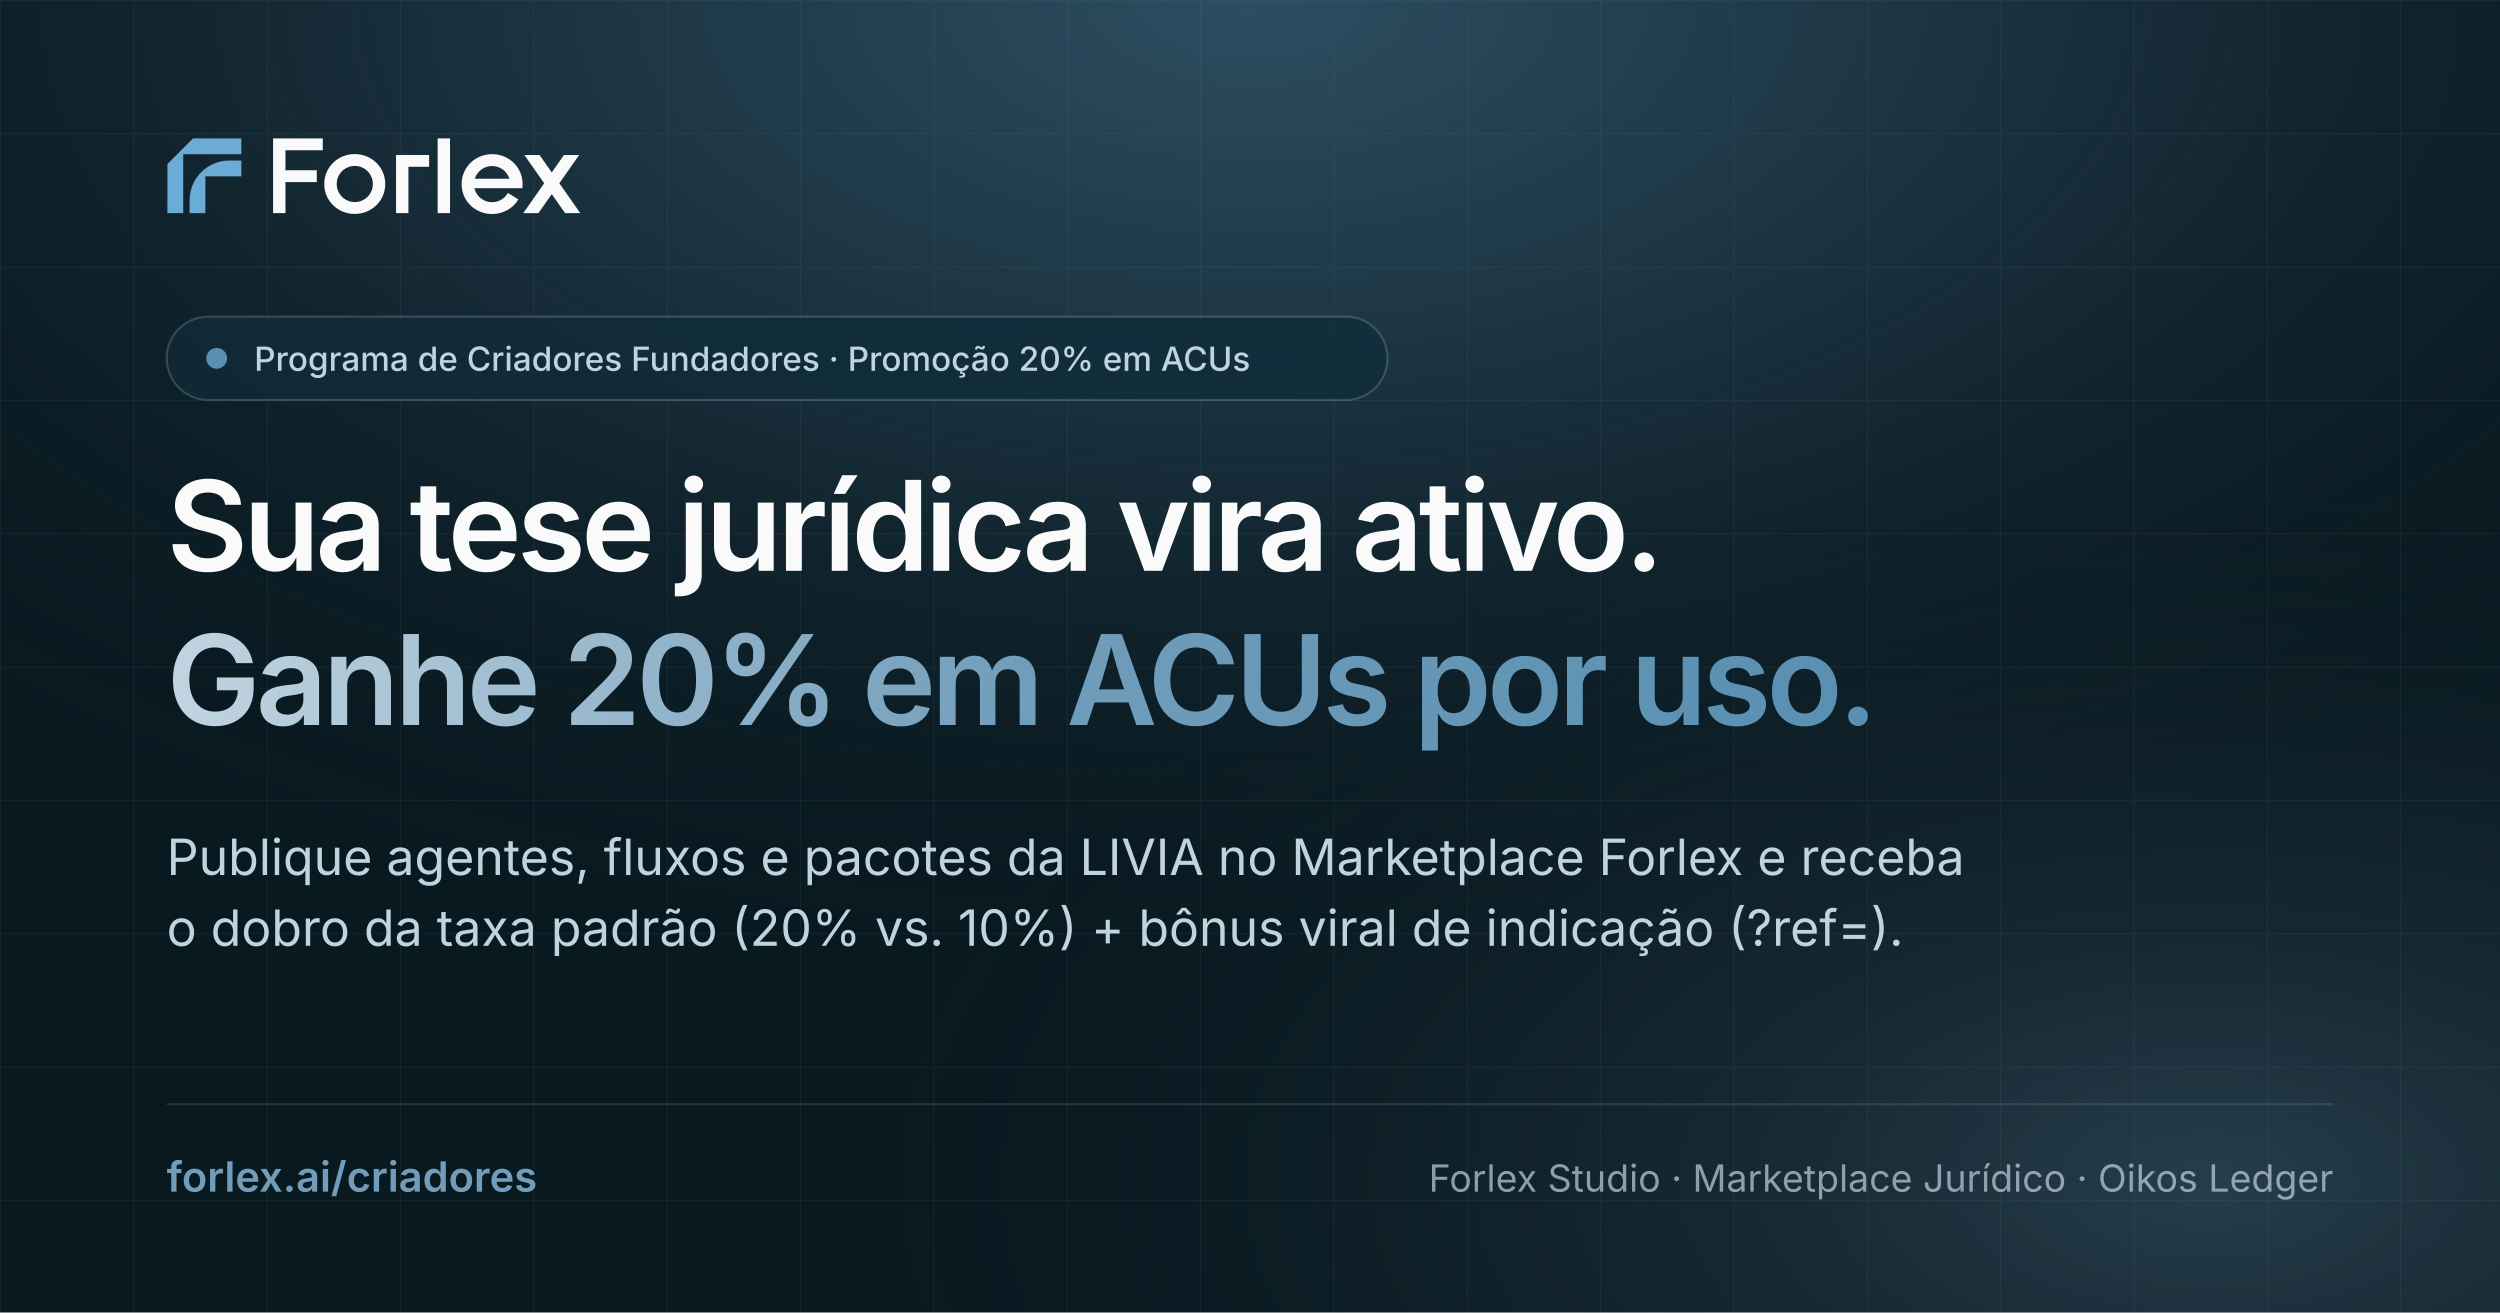
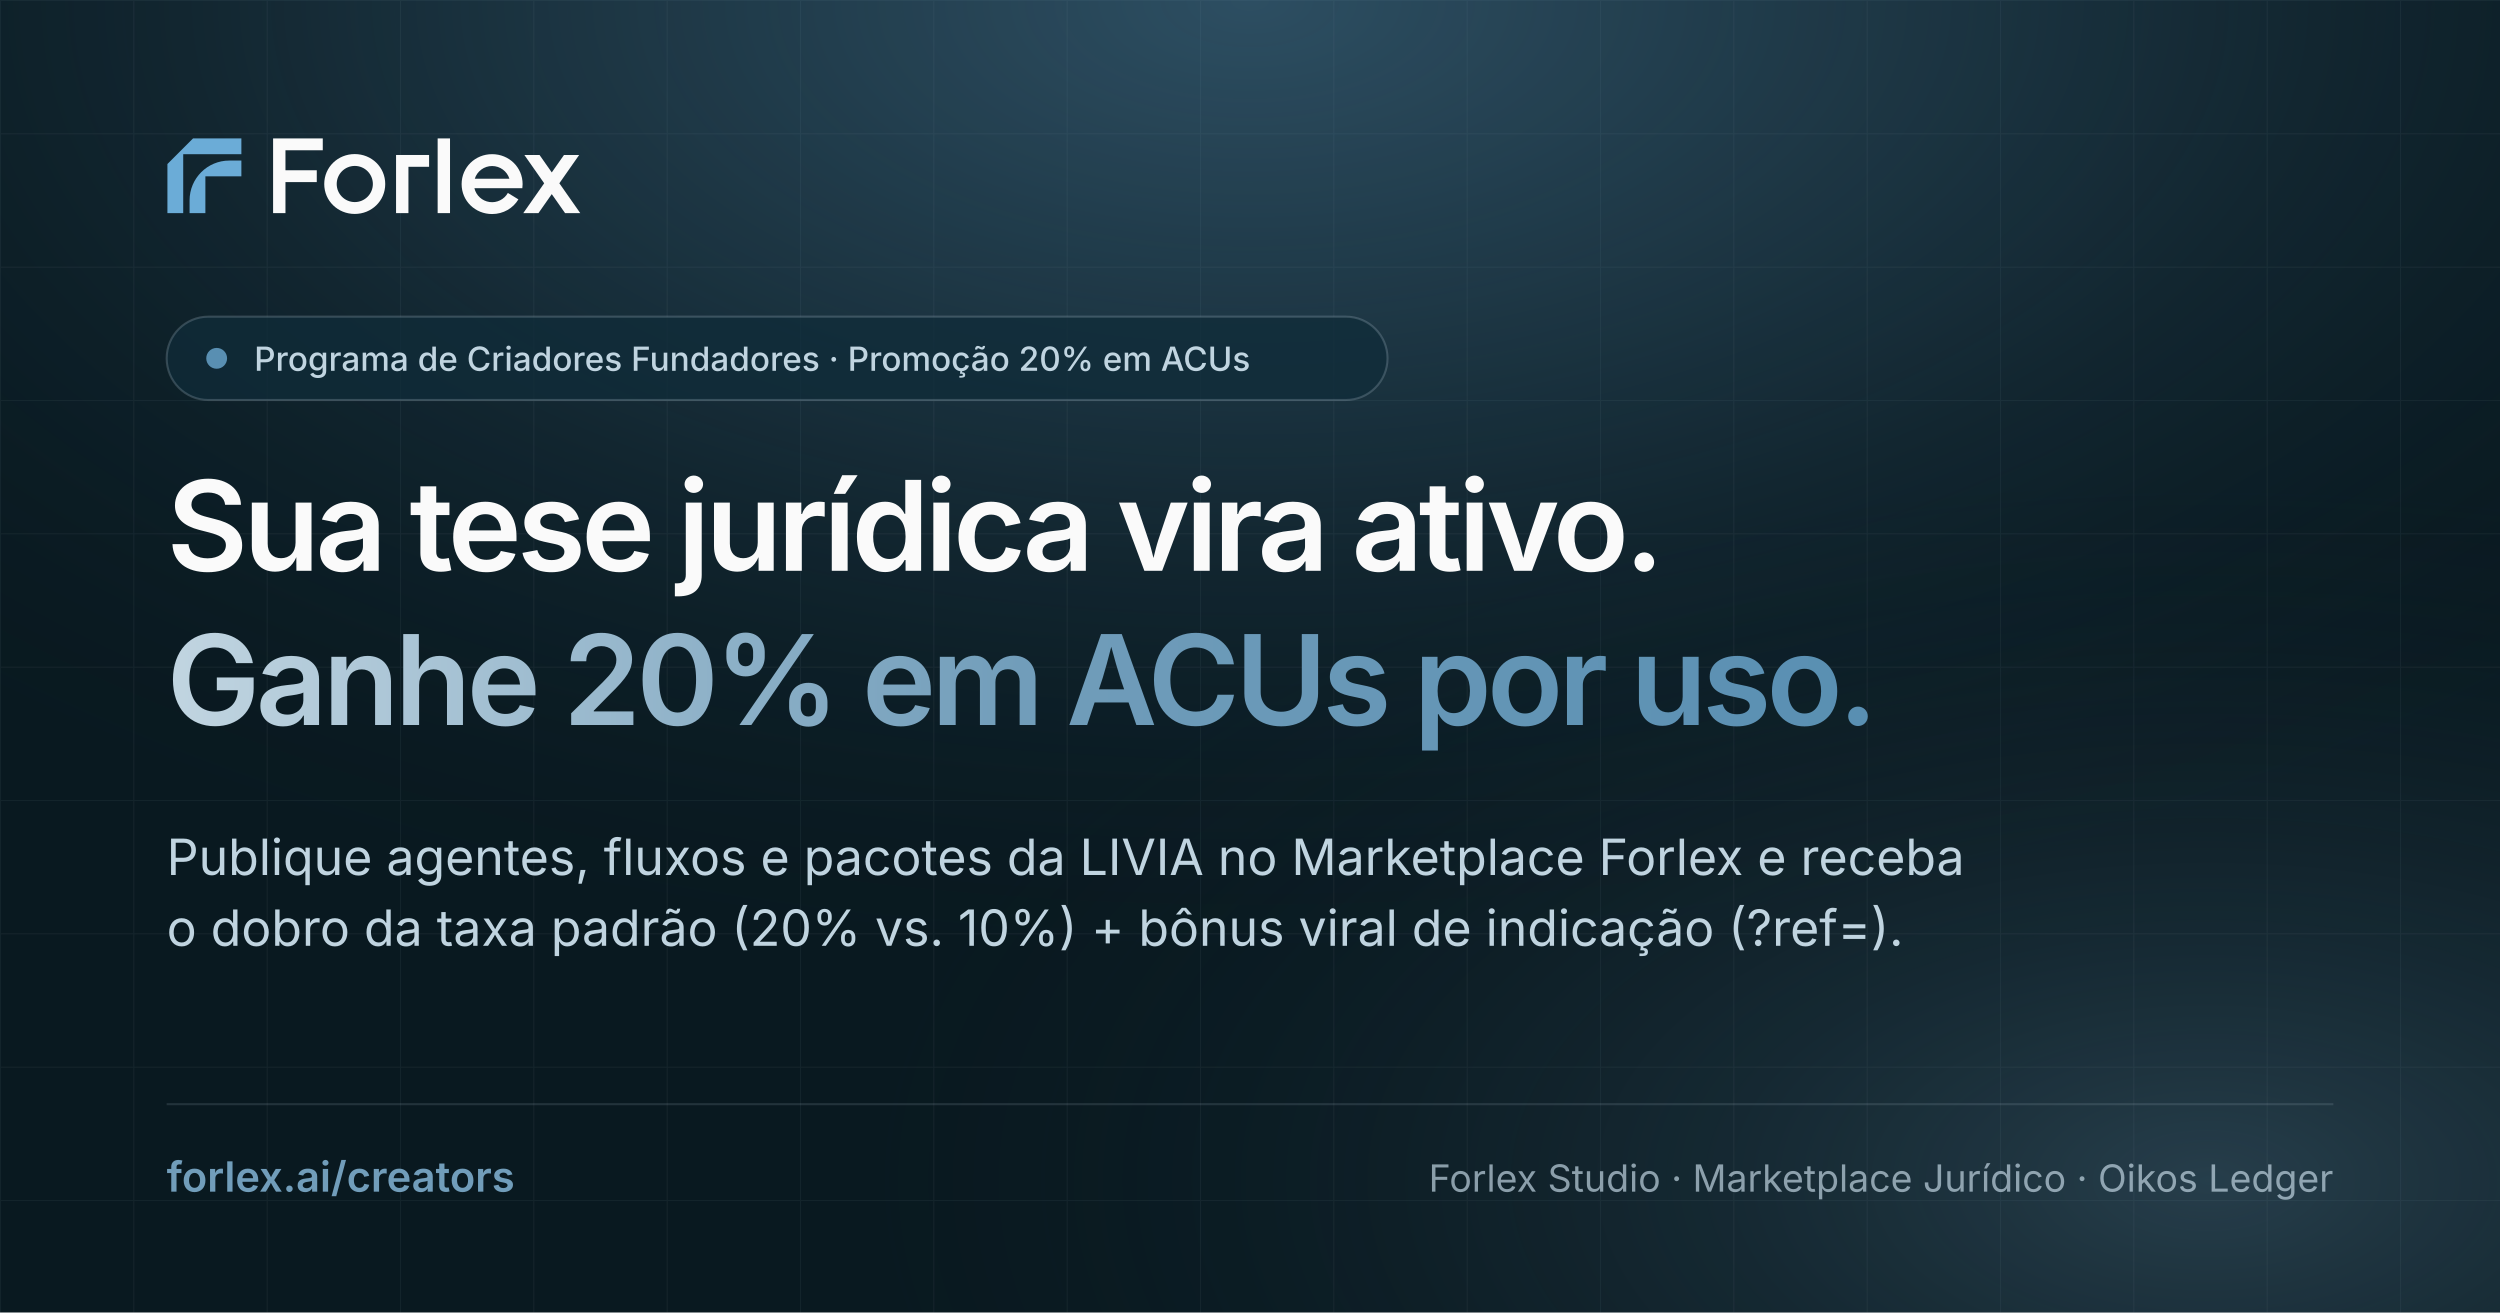
<svg xmlns="http://www.w3.org/2000/svg" width="1200" height="630" viewBox="0 0 1200 630">
  <defs>
    <radialGradient id="glowA" cx="50%" cy="0%" r="75%">
      <stop offset="0%" stop-color="#598FB2" stop-opacity="0.45" />
      <stop offset="55%" stop-color="#598FB2" stop-opacity="0.12" />
      <stop offset="100%" stop-color="#091920" stop-opacity="0" />
    </radialGradient>
    <radialGradient id="glowB" cx="88%" cy="90%" r="55%">
      <stop offset="0%" stop-color="#719DBA" stop-opacity="0.28" />
      <stop offset="100%" stop-color="#091920" stop-opacity="0" />
    </radialGradient>
    <linearGradient id="acc" x1="0%" y1="0%" x2="100%" y2="0%">
      <stop offset="0%" stop-color="#C0D4E0" />
      <stop offset="50%" stop-color="#719DBA" />
      <stop offset="100%" stop-color="#598FB2" />
    </linearGradient>
    <pattern id="grid" width="64" height="64" patternUnits="userSpaceOnUse">
      <path d="M 64 0 L 0 0 0 64" fill="none" stroke="#C0D4E0" stroke-opacity="0.06" stroke-width="1" />
    </pattern>
  </defs>
  <rect width="1200" height="630" fill="#091920" />
  <rect width="1200" height="630" fill="url(#grid)" />
  <rect width="1200" height="630" fill="url(#glowA)" />
  <rect width="1200" height="630" fill="url(#glowB)" />
  <g transform="translate(80, 66) scale(0.22)">
    <path fill="#6bacd7" d="M360,471v28h34.47V418.78H473V384.32H446.64A86.68,86.68,0,0,0,360,471Z" transform="translate(-310,-334)" />
    <polygon fill="#6bacd7" points="311.64 391.91 311.64 498.99 346.1 498.99 346.1 370.47 473.01 370.47 473.01 336 367.55 336 311.64 391.91" transform="translate(-310,-334)" />
    <polygon fill="#FAFAFA" points="542.21 498.99 569.2 498.99 569.2 431.31 637.5 431.31 637.5 405.46 569.2 405.46 569.2 361.85 650.59 361.85 650.59 336 542.21 336 542.21 498.99" transform="translate(-310,-334)" />
    <polygon fill="#FAFAFA" points="810.49 498.99 837.49 498.99 837.49 397.91 882.55 397.91 882.55 372.14 810.49 372.14 810.49 498.99" transform="translate(-310,-334)" />
    <rect fill="#FAFAFA" x="591.23" y="2" width="26.99" height="162.99" />
    <path fill="#FAFAFA" d="M720.33,370.15c-36.74,0-66.53,28.49-66.53,65.32s29.79,65.32,66.53,65.32,66.54-28.49,66.54-65.32S757.08,370.15,720.33,370.15Zm0,104.75a39.44,39.44,0,1,1,39.55-39.43A39.49,39.49,0,0,1,720.33,474.9Z" transform="translate(-310,-334)" />
    <path fill="#FAFAFA" d="M1086,444.57a66.58,66.58,0,0,0,.6-8.89c0-36.83-29.78-65.32-66.53-65.32s-66.54,28.49-66.54,65.32S983.27,501,1020,501c24.49,0,45.88-12.67,57.43-32l-23-14.05a39.54,39.54,0,0,1-73-10.36H1086M1020,396.24A39.55,39.55,0,0,1,1057.8,424H982.24A39.53,39.53,0,0,1,1020,396.24Z" transform="translate(-310,-334)" />
    <polygon fill="#FAFAFA" points="1209.99 372.14 1176.88 372.14 1150.21 410.23 1123.54 372.14 1090.43 372.14 1133.65 433.87 1088.06 498.99 1121.17 498.99 1150.21 457.51 1179.25 498.99 1212.36 498.99 1166.76 433.87 1209.99 372.14" transform="translate(-310,-334)" />
  </g>
  <g transform="translate(80, 152)">
    <rect width="586" height="40" rx="20" fill="#0F2B38" fill-opacity="0.75" stroke="#C0D4E0" stroke-opacity="0.22" />
    <circle cx="24" cy="20" r="5" fill="#598FB2" />
    <text x="42" y="26" fill="#C0D4E0" font-family="Sora, Inter, system-ui, -apple-system, sans-serif" font-size="16" font-weight="500">Programa de Criadores Fundadores · Promoção 20% em ACUs</text>
  </g>
  <text x="80" y="274" fill="#FAFAFA" font-family="Sora, Inter, system-ui, -apple-system, sans-serif" font-size="60" font-weight="600" letter-spacing="-2.2">Sua tese jurídica vira ativo.</text>
  <text x="80" y="348" fill="url(#acc)" font-family="Sora, Inter, system-ui, -apple-system, sans-serif" font-size="60" font-weight="600" letter-spacing="-2.2">Ganhe 20% em ACUs por uso.</text>
  <text x="80" y="420" fill="#C0D4E0" font-family="Inter, system-ui, -apple-system, sans-serif" font-size="24" font-weight="400">Publique agentes, fluxos e pacotes da LIVIA no Marketplace Forlex e receba</text>
  <text x="80" y="454" fill="#C0D4E0" font-family="Inter, system-ui, -apple-system, sans-serif" font-size="24" font-weight="400">o dobro da taxa padrão (20% vs. 10%) + bônus viral de indicação (?ref=).</text>
  <line x1="80" y1="530" x2="1120" y2="530" stroke="#C0D4E0" stroke-opacity="0.14" />
-   <text x="80" y="572" fill="#719DBA" font-family="Sora, Inter, system-ui, -apple-system, sans-serif" font-size="20" font-weight="600">forlex.ai/criadores</text>
+   <text x="80" y="572" fill="#719DBA" font-family="Sora, Inter, system-ui, -apple-system, sans-serif" font-size="20" font-weight="600">forlex.ai/creators</text>
  <text x="1120" y="572" text-anchor="end" fill="#C0D4E0" fill-opacity="0.7" font-family="Inter, system-ui, -apple-system, sans-serif" font-size="18">Forlex Studio · Marketplace Jurídico · Oikos Ledger</text>
</svg>
